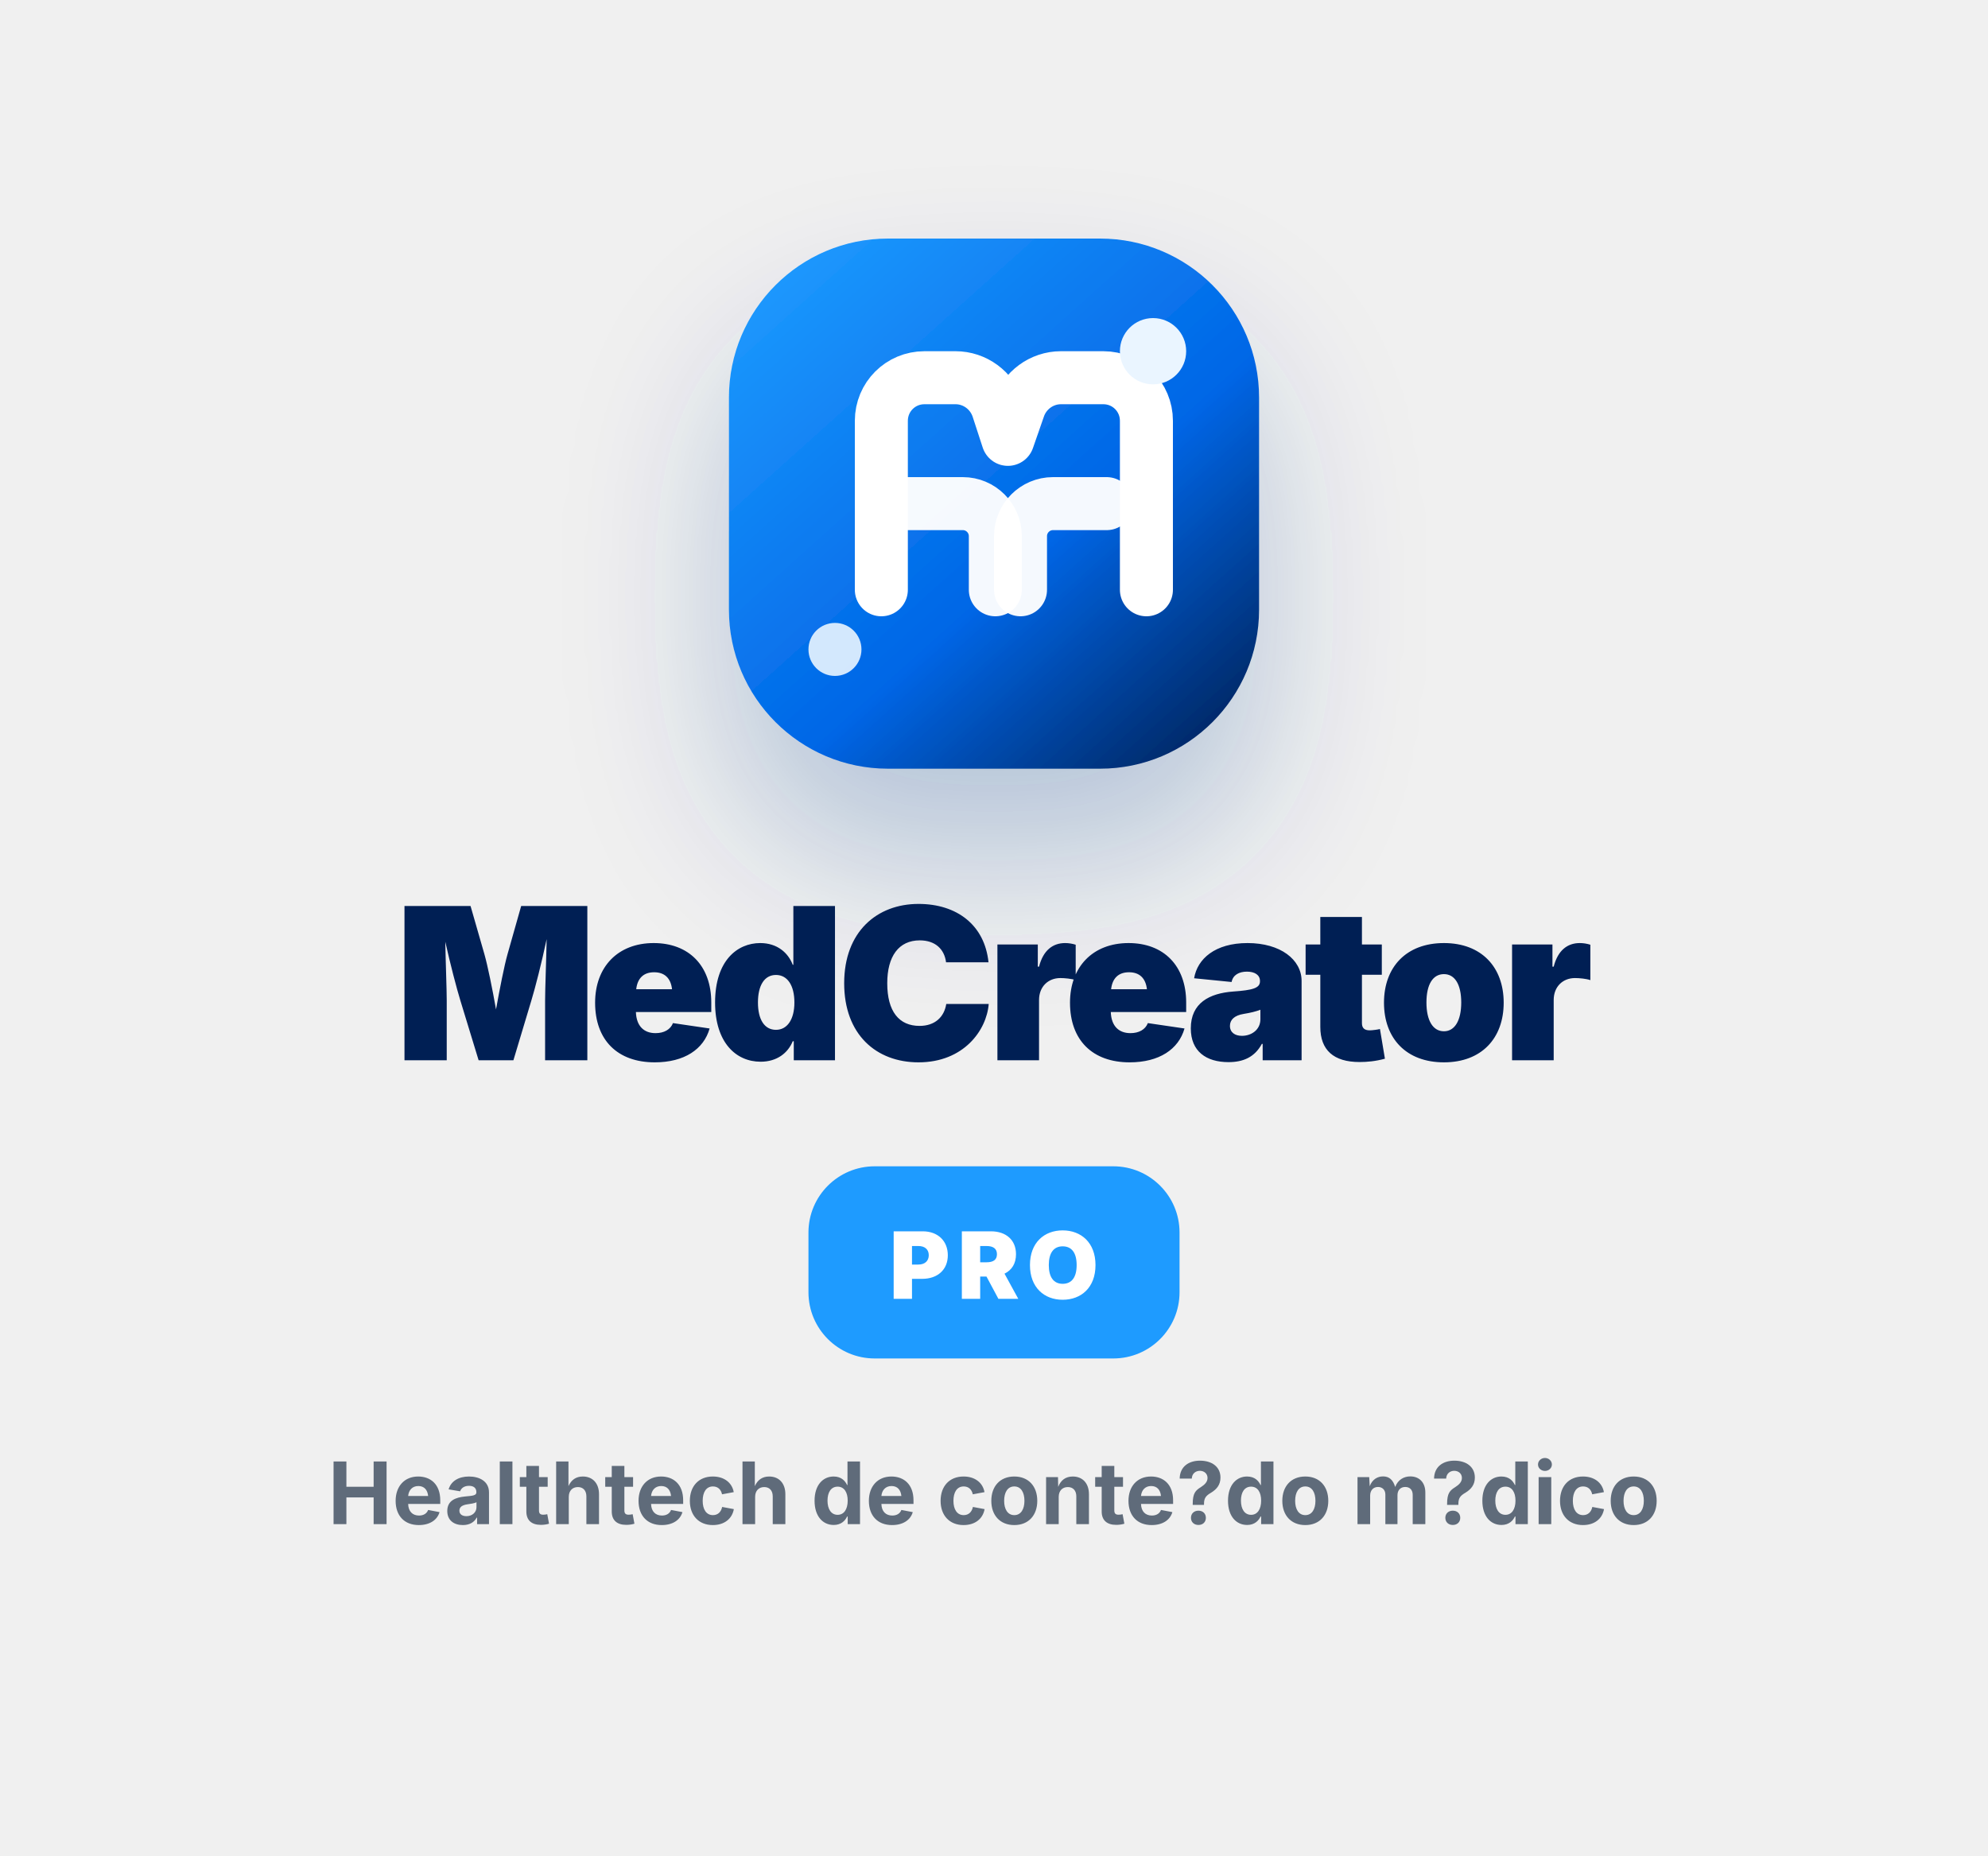
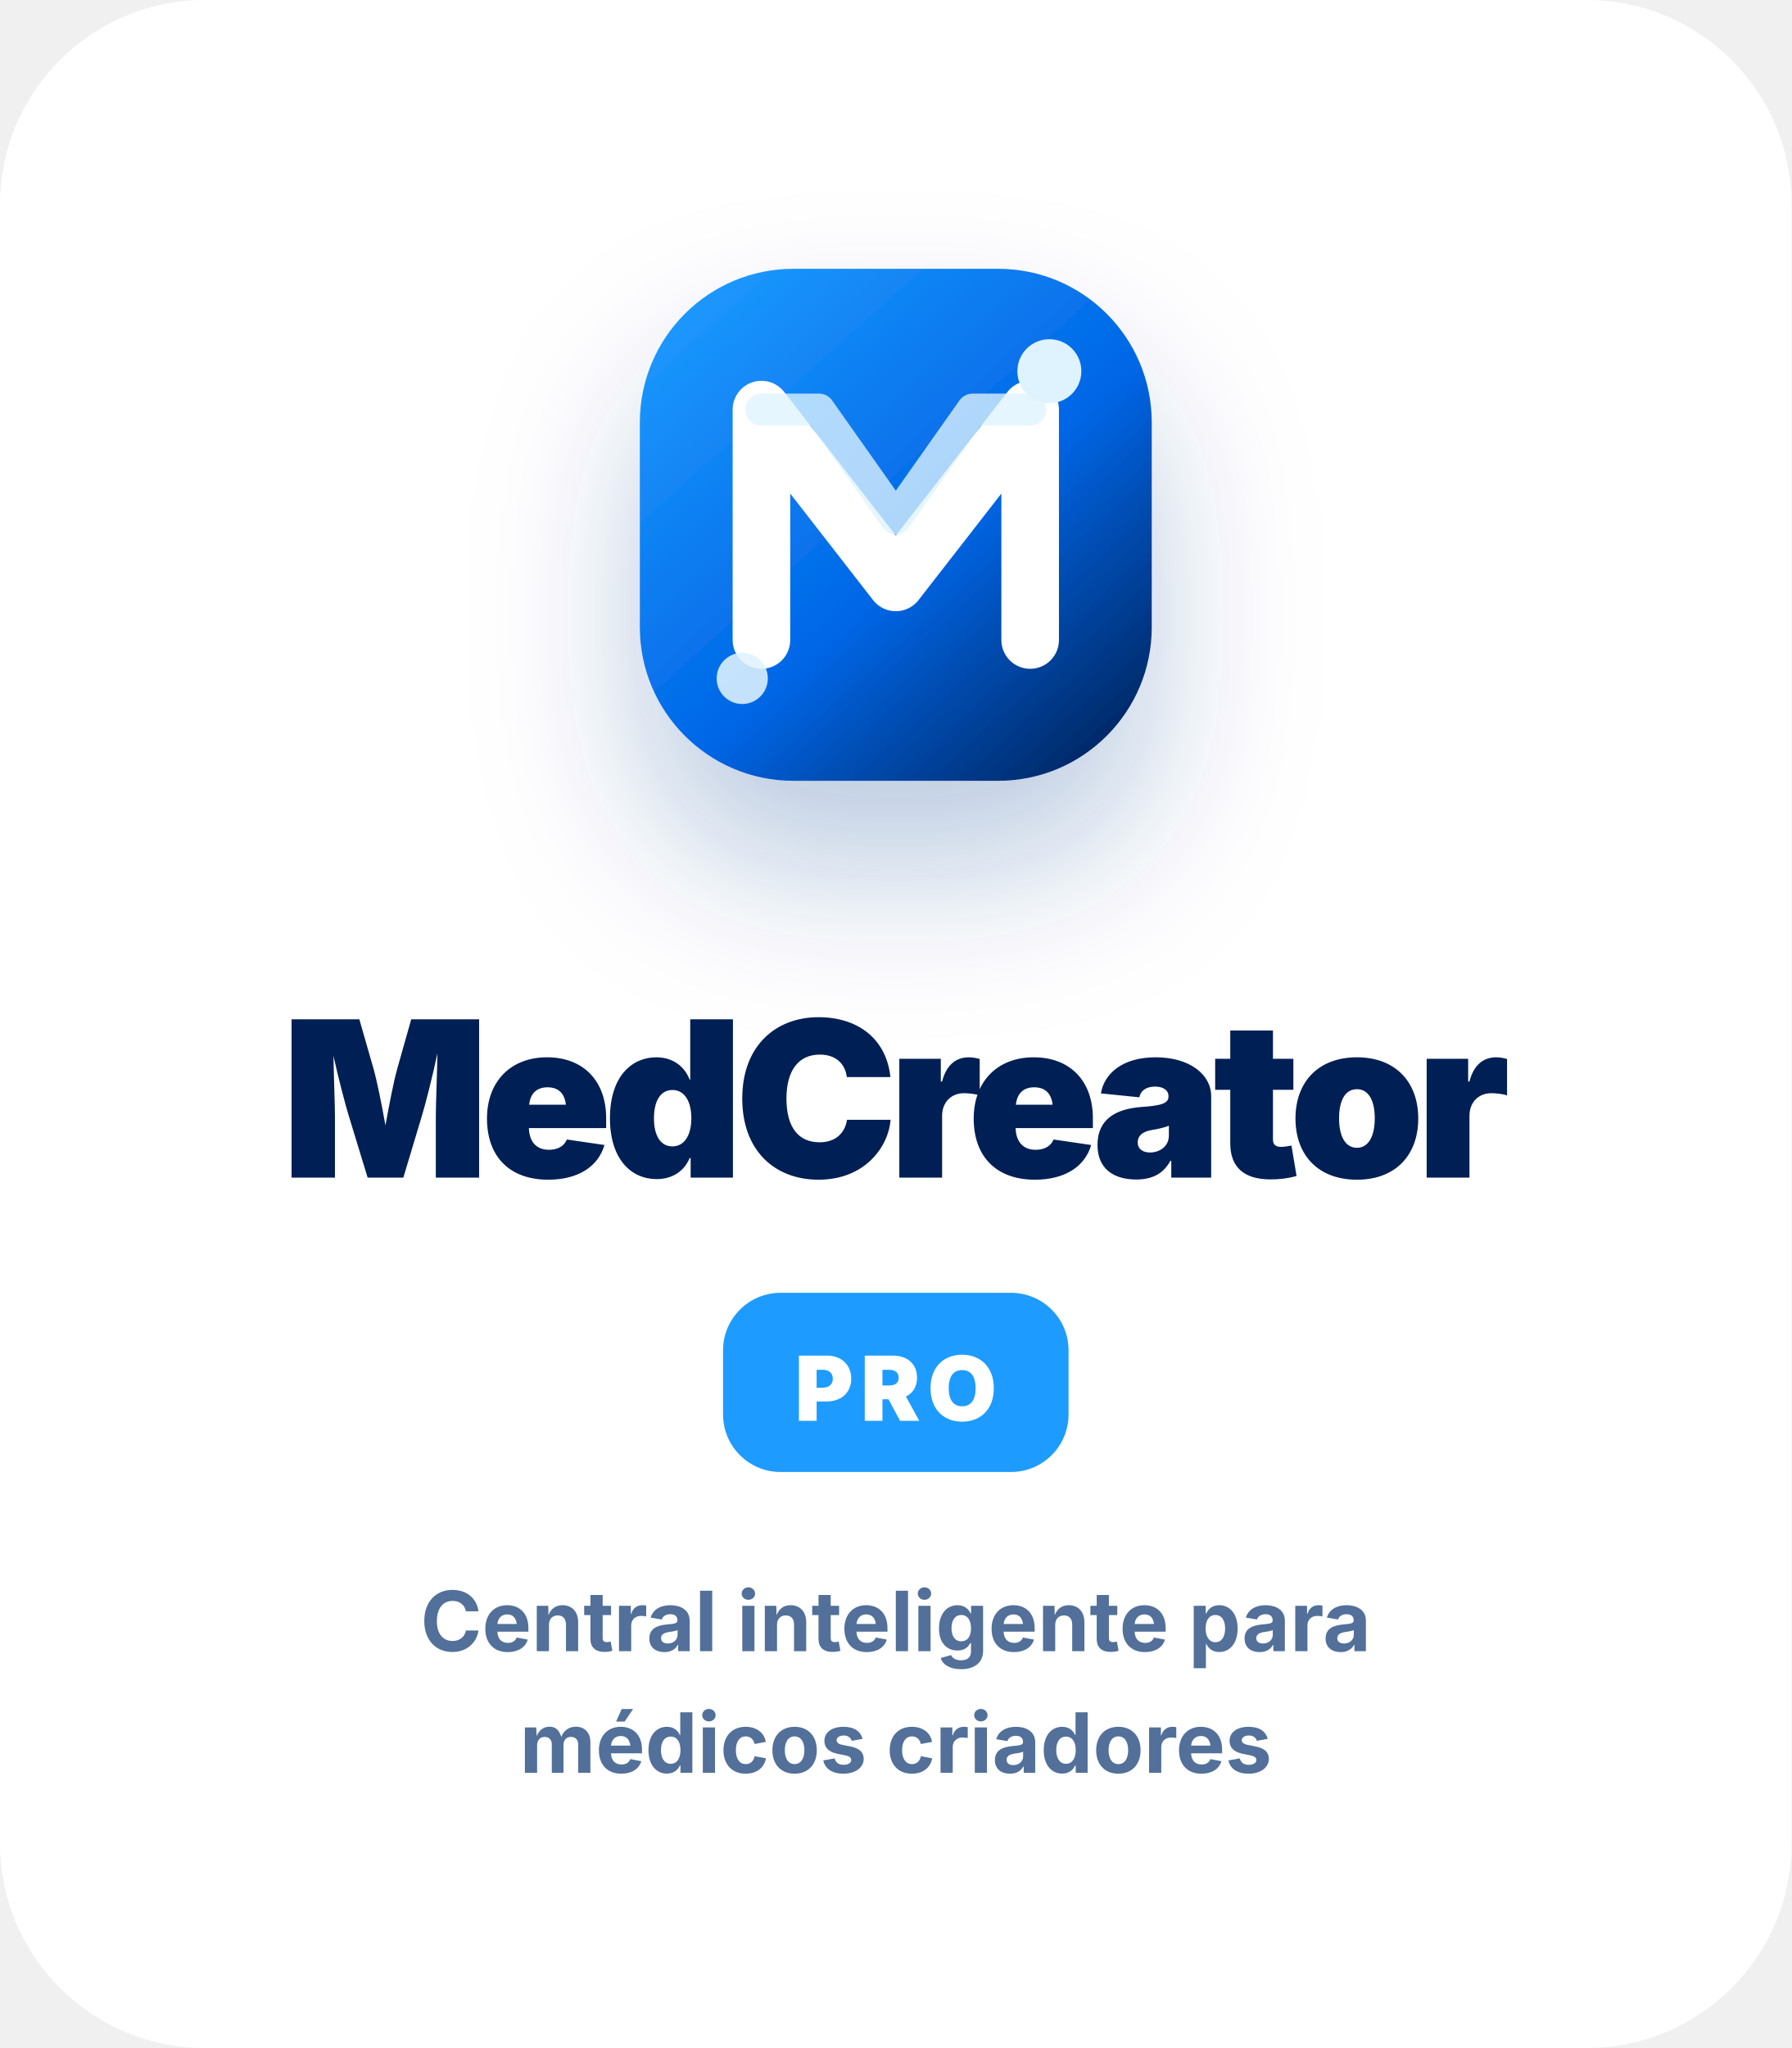
- <svg xmlns="http://www.w3.org/2000/svg" width="300" height="280" viewBox="0 0 300 280" fill="none">
-   <g transform="translate(102 28)">
+ <svg xmlns="http://www.w3.org/2000/svg" width="280" height="320" viewBox="0 0 280 320" fill="none">
+   <rect width="280" height="320" rx="32" fill="#FFFFFF" />
+   <g transform="translate(92 34)">
    <defs>
-       <linearGradient id="g" x1="14" y1="10" x2="84" y2="88" gradientUnits="userSpaceOnUse">
+       <linearGradient id="mcpMarkGradient" x1="14" y1="10" x2="84" y2="88" gradientUnits="userSpaceOnUse">
        <stop stop-color="#1E9BFF" />
-         <stop offset="0.58" stop-color="#0066E6" />
+         <stop offset="0.55" stop-color="#0066E6" />
        <stop offset="1" stop-color="#001F54" />
      </linearGradient>
-       <filter id="s" x="-20" y="-20" width="136" height="136" color-interpolation-filters="sRGB">
-         <feDropShadow dx="0" dy="14" stdDeviation="12" flood-color="#003B8E" flood-opacity="0.24" />
+       <filter id="mcpShadow" x="-20" y="-20" width="136" height="136" color-interpolation-filters="sRGB">
+         <feDropShadow dx="0" dy="14" stdDeviation="12" flood-color="#003B8E" flood-opacity="0.26" />
      </filter>
    </defs>
-     <rect x="8" y="8" width="80" height="80" rx="24" fill="url(#g)" filter="url(#s)" />
-     <path d="M31 61V35.5C31 31.9 33.9 29 37.5 29H42.2C45.1 29 47.7 30.9 48.6 33.7L50.1 38.3L51.7 33.7C52.6 30.9 55.2 29 58.1 29H64.5C68.1 29 71 31.9 71 35.5V61" stroke="white" stroke-width="8" stroke-linecap="round" stroke-linejoin="round" />
-     <path d="M31 48H43.3C46 48 48.2 50.2 48.2 52.9V61" stroke="white" stroke-width="8" stroke-linecap="round" stroke-linejoin="round" opacity=".96" />
-     <path d="M65 48H56.9C54.2 48 52 50.2 52 52.9V61" stroke="white" stroke-width="8" stroke-linecap="round" stroke-linejoin="round" opacity=".96" />
-     <circle cx="72" cy="25" r="5" fill="#EAF5FF" />
-     <circle cx="24" cy="70" r="4" fill="#EAF5FF" opacity=".9" />
+     <rect x="8" y="8" width="80" height="80" rx="24" fill="url(#mcpMarkGradient)" filter="url(#mcpShadow)" />
+     <path d="M27 66V30L48 57L69 30V66" stroke="#FFFFFF" stroke-width="9" stroke-linecap="round" stroke-linejoin="round" />
+     <path d="M27 30H36L48 47L60 30H69" stroke="#DFF3FF" stroke-width="5" stroke-linecap="round" stroke-linejoin="round" opacity=".78" />
+     <circle cx="72" cy="24" r="5" fill="#DFF3FF" />
+     <circle cx="24" cy="72" r="4" fill="#DFF3FF" opacity=".88" />
  </g>
-   <text x="150" y="160" fill="#001F54" text-anchor="middle" font-family="Inter, Arial, sans-serif" font-size="32" font-weight="850" letter-spacing="-1.3">MedCreator</text>
-   <rect x="122" y="176" width="56" height="29" rx="10" fill="#1E9BFF" />
-   <text x="150" y="196" fill="#FFFFFF" text-anchor="middle" font-family="Inter, Arial, sans-serif" font-size="14" font-weight="900" letter-spacing="1.1">PRO</text>
-   <text x="150" y="230" fill="#5F6B7A" text-anchor="middle" font-family="Inter, Arial, sans-serif" font-size="13" font-weight="650">Healthtech de conte?do m?dico</text>
+   <text x="140" y="184" text-anchor="middle" fill="#001F54" font-family="Inter, Arial, sans-serif" font-size="34" font-weight="850" letter-spacing="-1.4">MedCreator</text>
+   <rect x="113" y="202" width="54" height="28" rx="9" fill="#1E9BFF" />
+   <text x="140" y="222" text-anchor="middle" fill="#FFFFFF" font-family="Inter, Arial, sans-serif" font-size="14" font-weight="900" letter-spacing="1.1">PRO</text>
+   <text x="140" y="258" text-anchor="middle" fill="#527099" font-family="Inter, Arial, sans-serif" font-size="13" font-weight="650">Central inteligente para</text>
+   <text x="140" y="277" text-anchor="middle" fill="#527099" font-family="Inter, Arial, sans-serif" font-size="13" font-weight="650">médicos criadores</text>
</svg>
